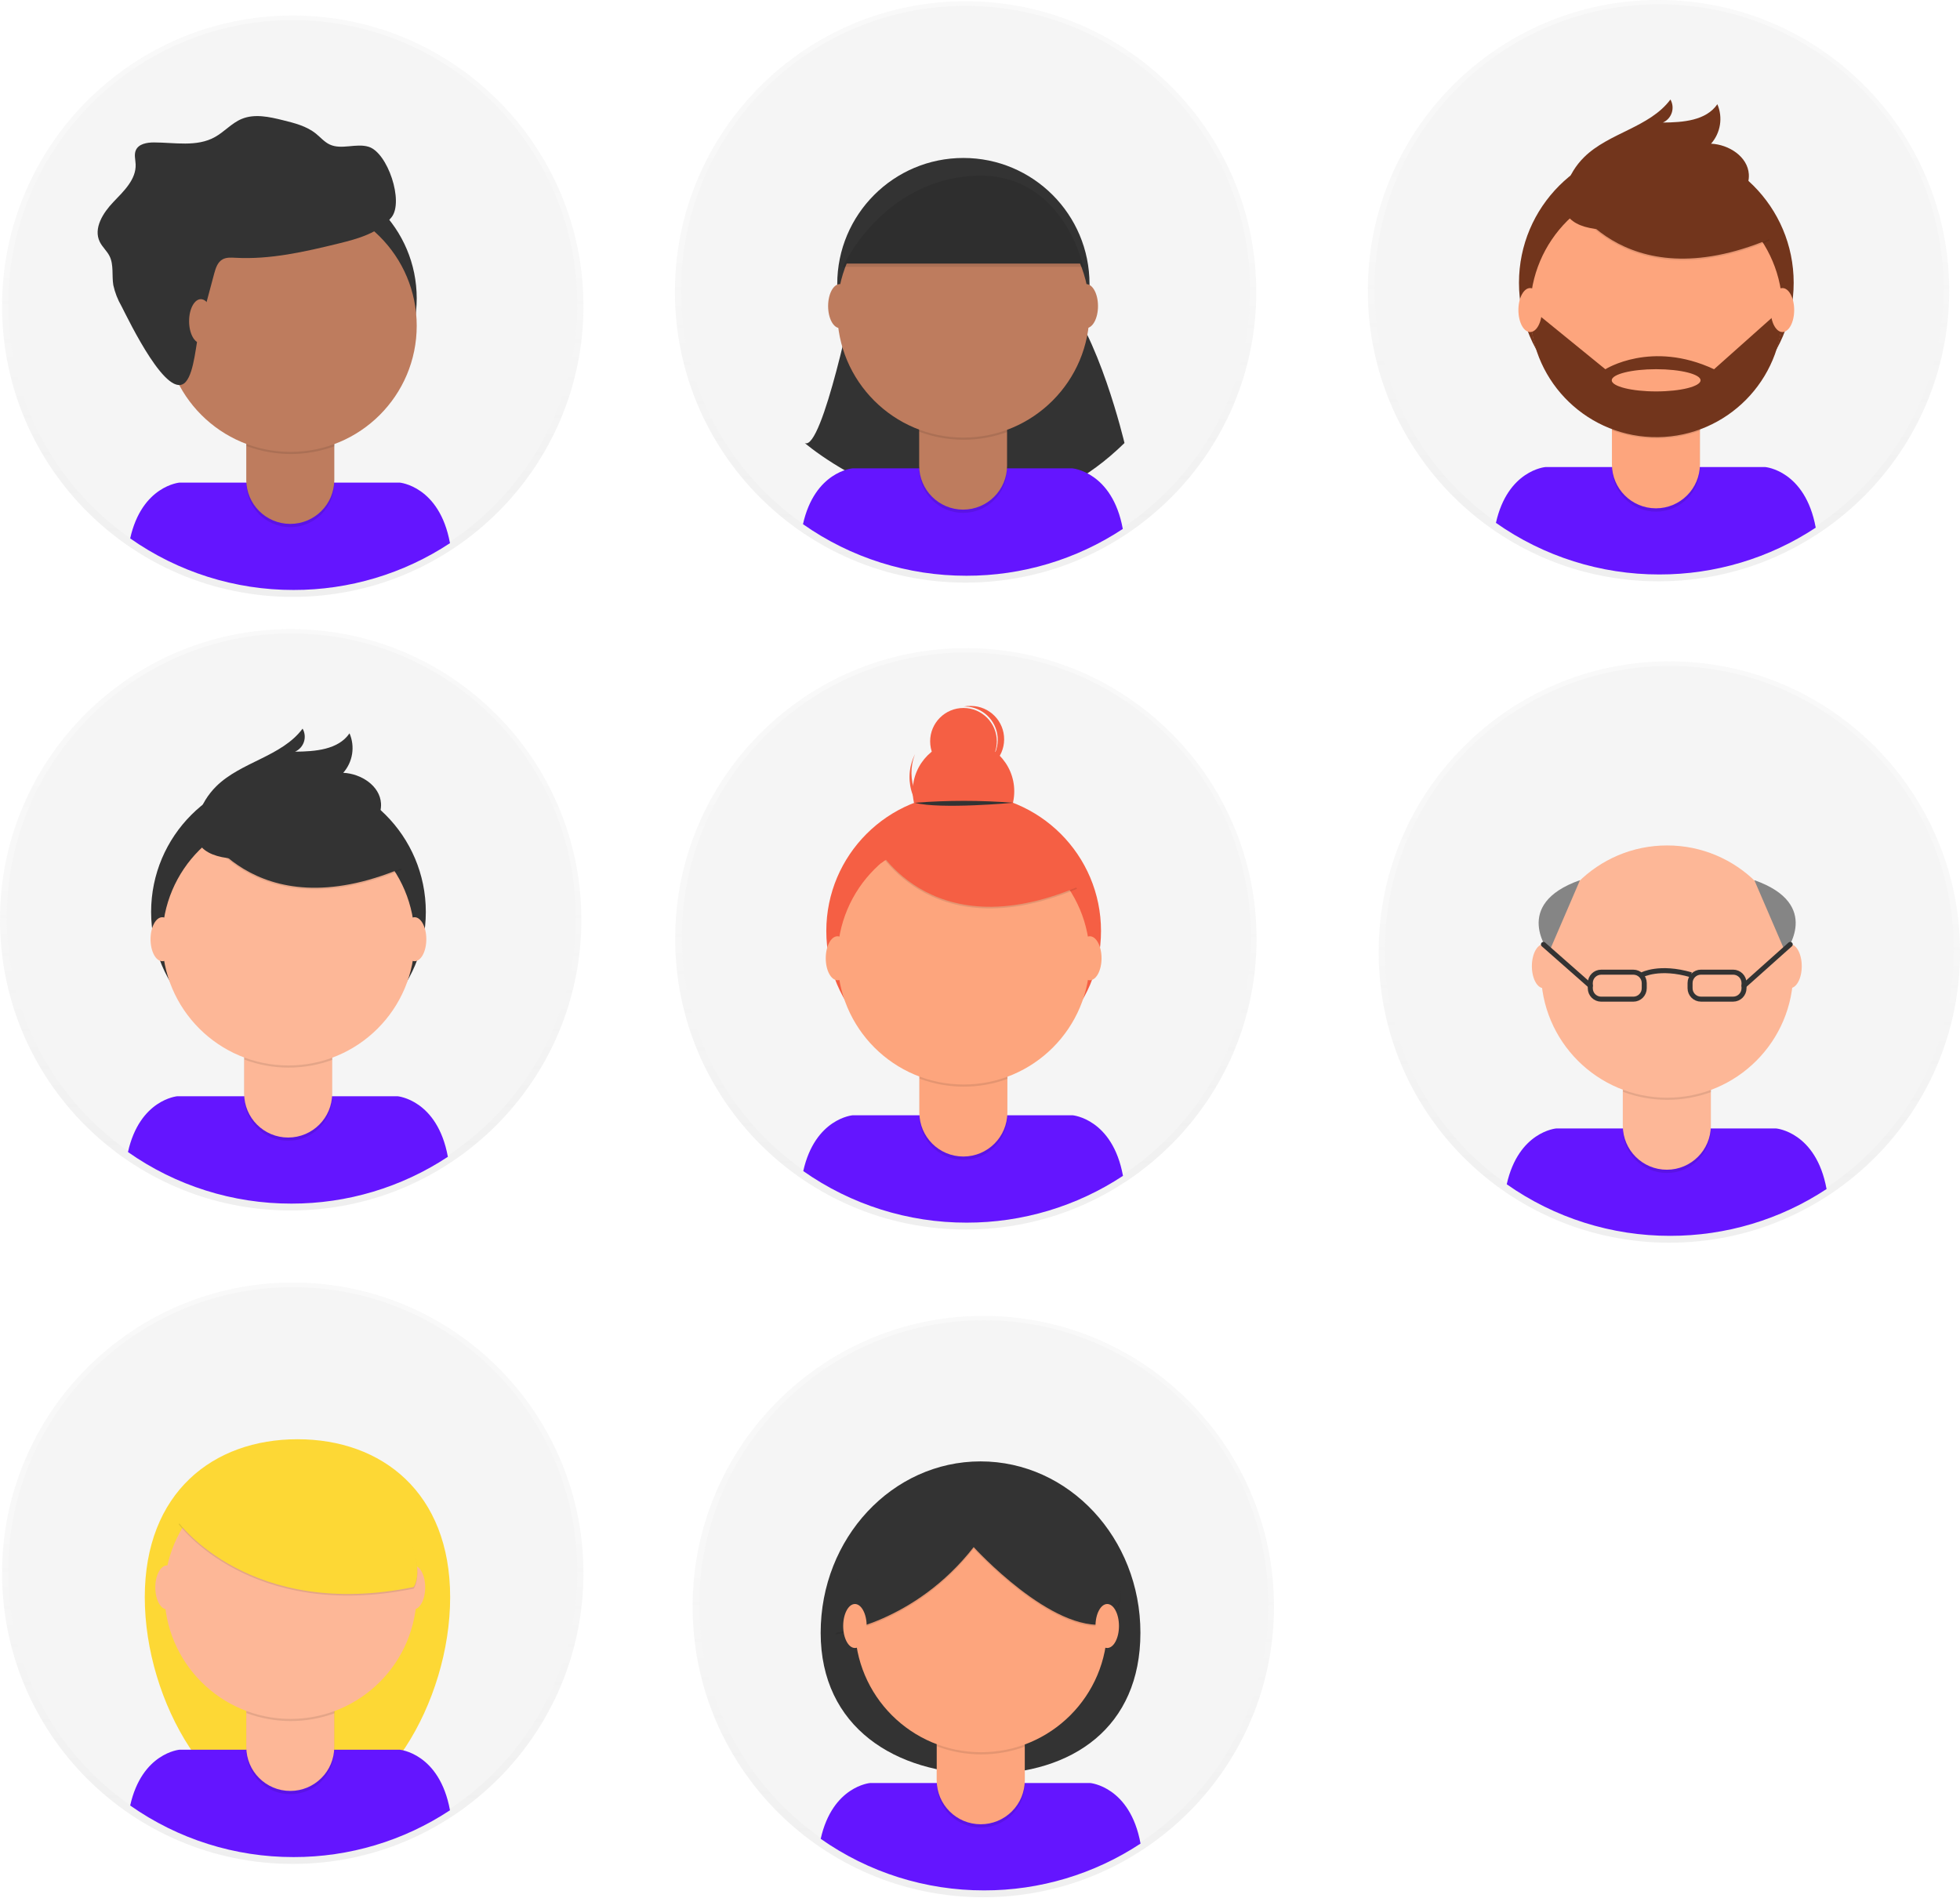
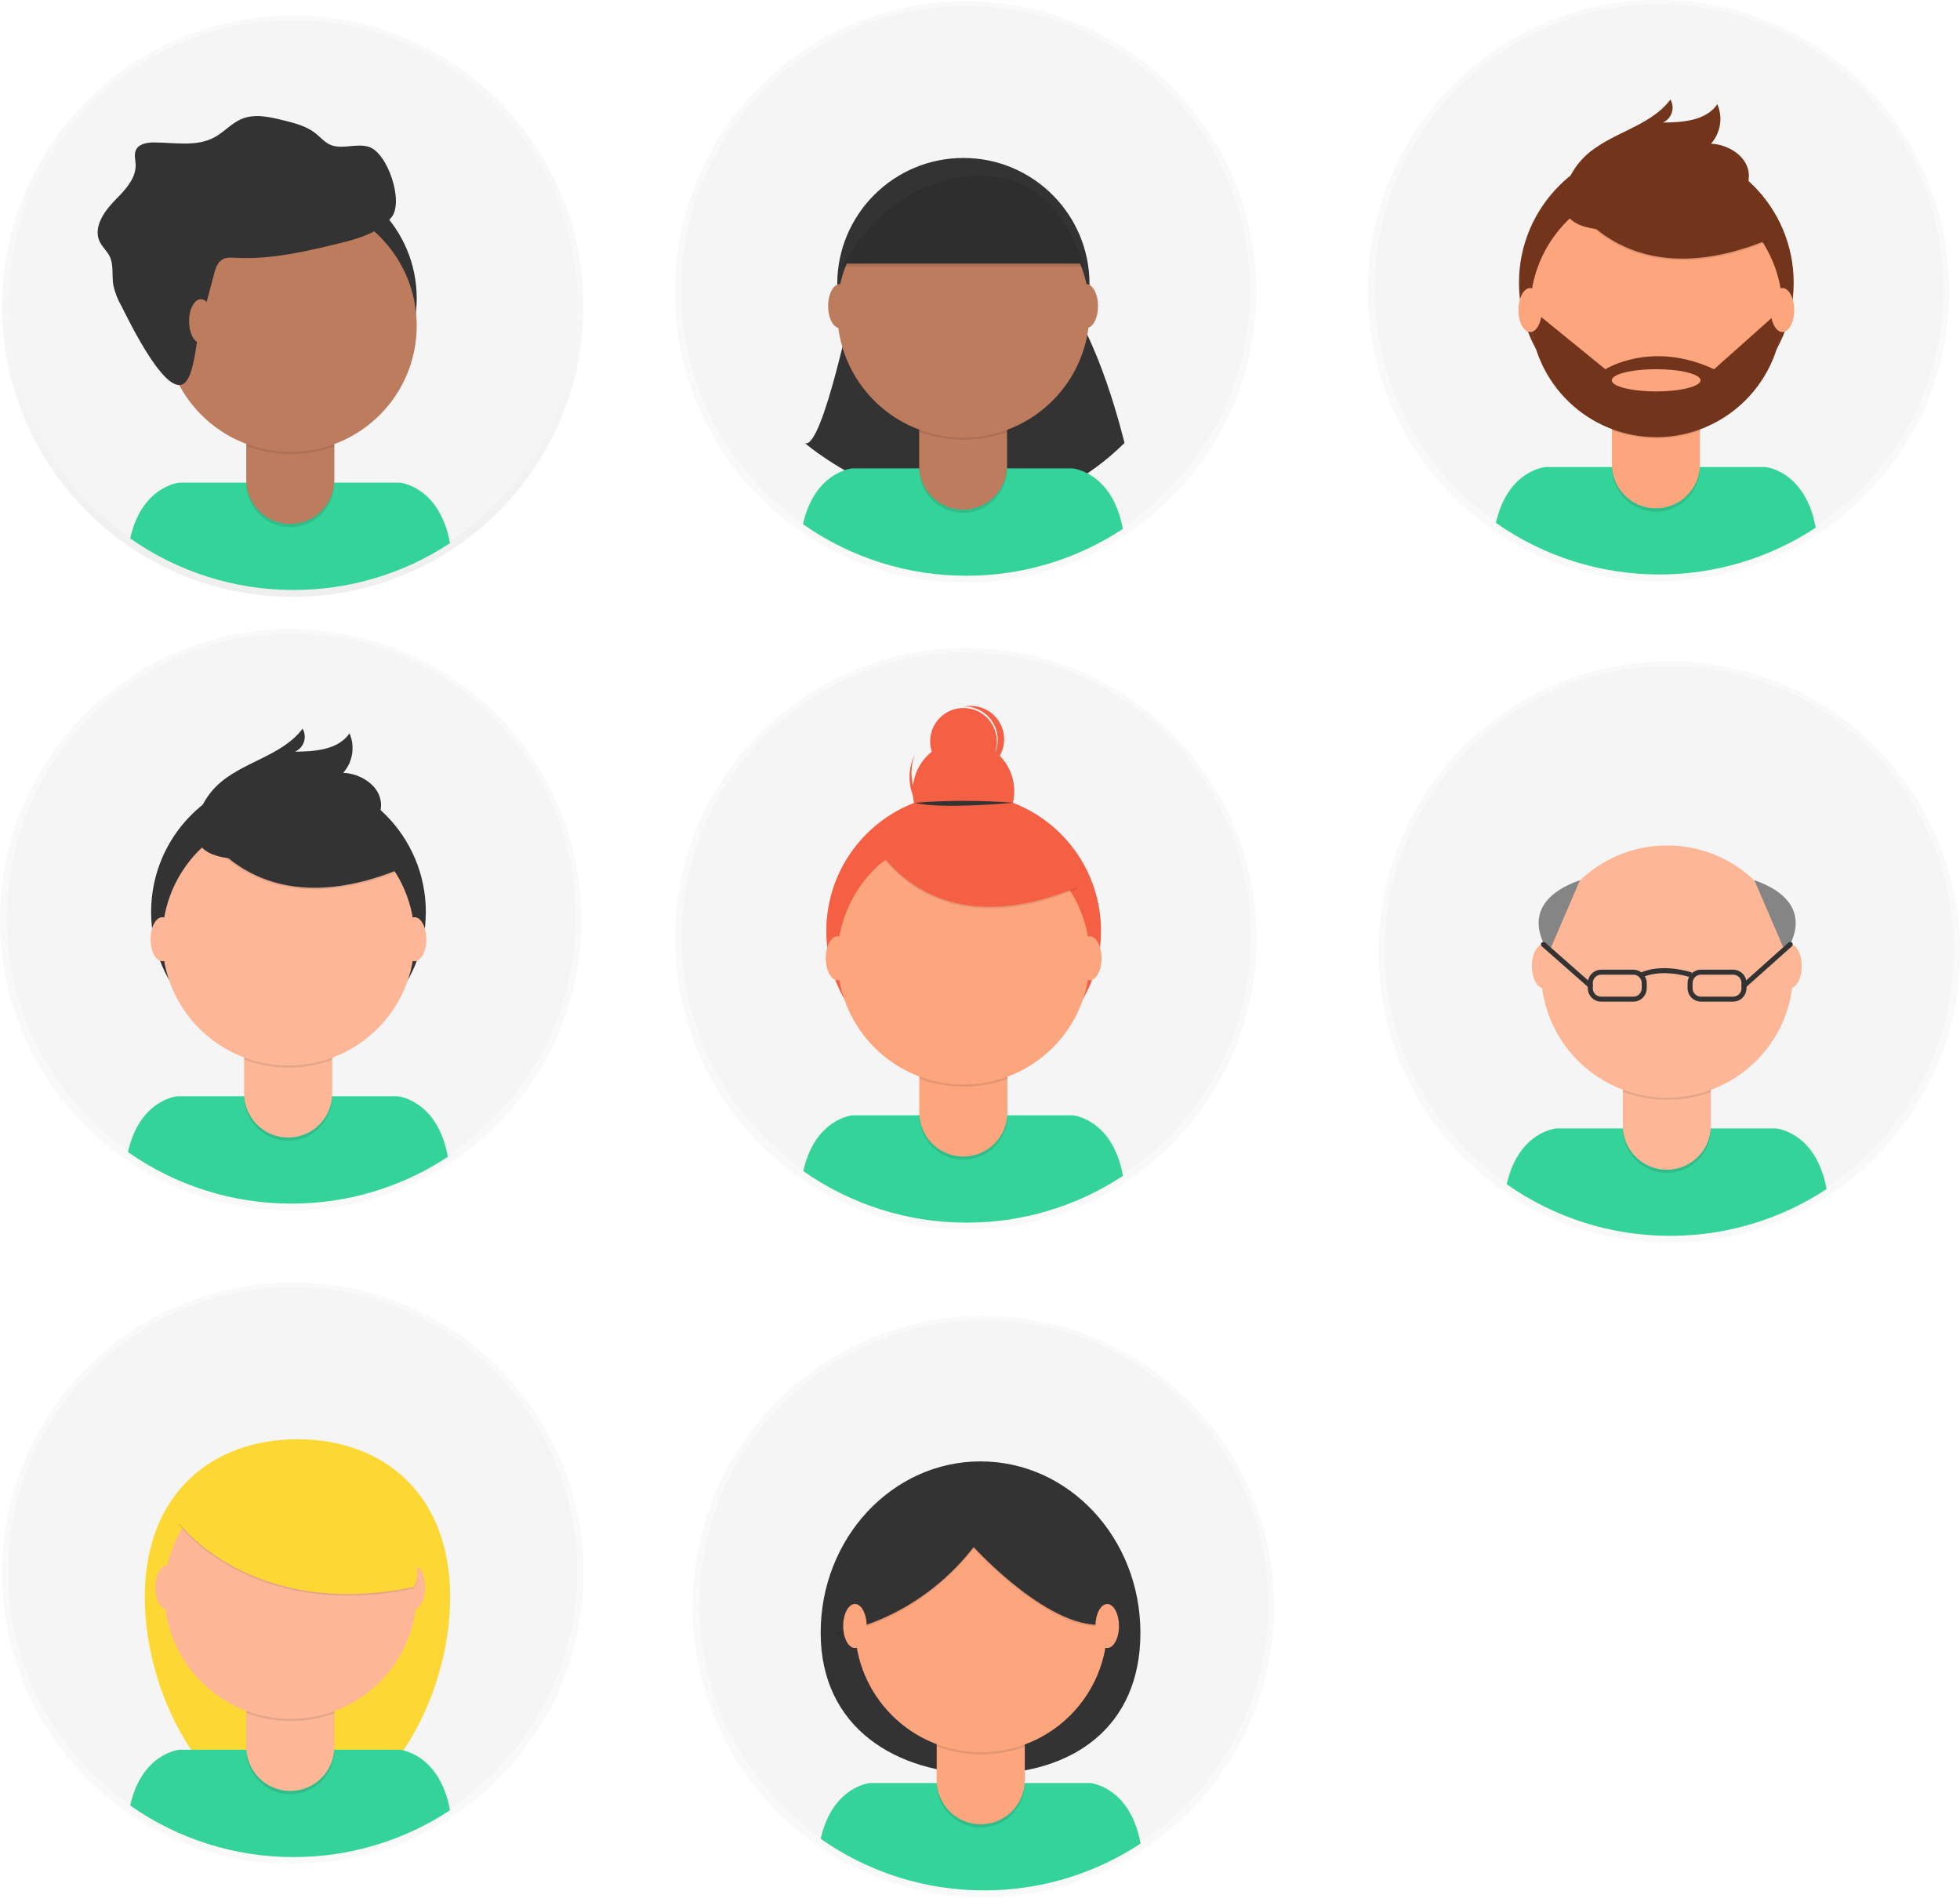
- <svg xmlns="http://www.w3.org/2000/svg" xmlns:xlink="http://www.w3.org/1999/xlink" id="88ce59e9-c4b8-4d1d-9d7a-ce0190159aa8" data-name="Layer 1" width="781.43" height="756.44" viewBox="0 0 781.43 756.44">
+ <svg xmlns="http://www.w3.org/2000/svg" xmlns:xlink="http://www.w3.org/1999/xlink" width="781.43" height="756.44" data-name="Layer 1">
  <defs>
-     <linearGradient id="b3f40125-0363-42ff-a31c-61eb5d655202" x1="116.72" y1="237.98" x2="116.72" y2="6.21" gradientUnits="userSpaceOnUse">
-       <stop offset="0" stop-color="gray" stop-opacity="0.25" />
-       <stop offset="0.54" stop-color="gray" stop-opacity="0.12" />
-       <stop offset="1" stop-color="gray" stop-opacity="0.1" />
+     <linearGradient y2="0" x2="0.5" y1="1" x1="0.5" id="b3f40125-0363-42ff-a31c-61eb5d655202">
+       <stop stop-opacity="0.25" stop-color="gray" offset="0" />
+       <stop stop-opacity="0.12" stop-color="gray" offset="0.54" />
+       <stop stop-opacity="0.1" stop-color="gray" offset="1" />
    </linearGradient>
-     <linearGradient id="27ca4b3e-9552-41ad-8ba5-de2574048d20" x1="385.08" y1="490.21" x2="385.08" y2="258.44" xlink:href="#b3f40125-0363-42ff-a31c-61eb5d655202" />
-     <linearGradient id="98d2c4cc-353c-49f3-ae94-49dceb95b558" x1="384.97" y1="232.29" x2="384.97" y2="0.51" xlink:href="#b3f40125-0363-42ff-a31c-61eb5d655202" />
-     <linearGradient id="1b187342-85ad-4174-acd7-e912b9a9009d" x1="661.23" y1="231.77" x2="661.23" y2="0" xlink:href="#b3f40125-0363-42ff-a31c-61eb5d655202" />
-     <linearGradient id="5629c76b-b43c-4c6e-ad7d-c063ce4611c3" x1="115.89" y1="482.62" x2="115.89" y2="250.85" xlink:href="#b3f40125-0363-42ff-a31c-61eb5d655202" />
-     <linearGradient id="94554b54-cbd9-41c5-8f29-6b4786d89c61" x1="665.55" y1="495.47" x2="665.55" y2="263.7" xlink:href="#b3f40125-0363-42ff-a31c-61eb5d655202" />
-     <linearGradient id="897c833c-fa4a-4dad-90f9-1cb0d950ec3f" x1="116.72" y1="743.15" x2="116.72" y2="511.38" xlink:href="#b3f40125-0363-42ff-a31c-61eb5d655202" />
-     <linearGradient id="b88de7bb-a3e6-477b-a3c4-5c16e389ed83" x1="392.03" y1="756.44" x2="392.03" y2="524.67" xlink:href="#b3f40125-0363-42ff-a31c-61eb5d655202" />
+     <linearGradient xlink:href="#b3f40125-0363-42ff-a31c-61eb5d655202" y2="258.44" x2="385.08" y1="490.21" x1="385.08" id="27ca4b3e-9552-41ad-8ba5-de2574048d20" />
+     <linearGradient xlink:href="#b3f40125-0363-42ff-a31c-61eb5d655202" y2="0.51" x2="384.97" y1="232.29" x1="384.97" id="98d2c4cc-353c-49f3-ae94-49dceb95b558" />
+     <linearGradient xlink:href="#b3f40125-0363-42ff-a31c-61eb5d655202" y2="0" x2="661.23" y1="231.77" x1="661.23" id="1b187342-85ad-4174-acd7-e912b9a9009d" />
+     <linearGradient xlink:href="#b3f40125-0363-42ff-a31c-61eb5d655202" y2="250.85" x2="115.89" y1="482.62" x1="115.89" id="5629c76b-b43c-4c6e-ad7d-c063ce4611c3" />
+     <linearGradient xlink:href="#b3f40125-0363-42ff-a31c-61eb5d655202" y2="263.7" x2="665.55" y1="495.47" x1="665.55" id="94554b54-cbd9-41c5-8f29-6b4786d89c61" />
+     <linearGradient xlink:href="#b3f40125-0363-42ff-a31c-61eb5d655202" y2="511.38" x2="116.72" y1="743.15" x1="116.72" id="897c833c-fa4a-4dad-90f9-1cb0d950ec3f" />
+     <linearGradient xlink:href="#b3f40125-0363-42ff-a31c-61eb5d655202" y2="524.67" x2="392.03" y1="756.44" x1="392.03" id="b88de7bb-a3e6-477b-a3c4-5c16e389ed83" />
  </defs>
-   <g opacity="0.5">
-     <circle cx="116.72" cy="122.09" r="115.89" fill="url(#b3f40125-0363-42ff-a31c-61eb5d655202)" />
+   <g>
+     <g id="svg_1" opacity="0.5">
+       <circle id="svg_2" fill="url(#b3f40125-0363-42ff-a31c-61eb5d655202)" r="115.89" cy="122.09" cx="116.72" />
+     </g>
+     <circle id="svg_3" fill="#f5f5f5" r="113.44" cy="121.46" cx="116.72" />
+     <path id="svg_4" fill="#34d399" d="m117.04,235.22a112.91,112.91 0 0 0 62.36,-18.66c-4.18,-22.84 -20.09,-24.15 -20.09,-24.15l-87.71,0s-15,1.23 -19.7,22.25a112.92,112.92 0 0 0 65.14,20.56z" />
+     <circle id="svg_5" fill="#333" r="50.29" cy="118.96" cx="115.85" />
+     <path id="svg_6" opacity="0.1" d="m98.18,164.57l35.09,0a0,0 0 0 1 0,0l0,28.07a17.54,17.54 0 0 1 -17.54,17.54l0,0a17.54,17.54 0 0 1 -17.54,-17.54l0,-28.07a0,0 0 0 1 -0.01,0z" />
+     <path id="svg_7" fill="#be7c5e" d="m101.53,163.27l28.39,0a3.35,3.35 0 0 1 3.35,3.35l0,24.72a17.54,17.54 0 0 1 -17.54,17.54l0,0a17.54,17.54 0 0 1 -17.54,-17.54l0,-24.72a3.35,3.35 0 0 1 3.34,-3.35z" />
+     <path id="svg_8" opacity="0.1" d="m98.25,177.82a50.5,50.5 0 0 0 35.09,0.1l0,-4.31l-35.09,0l0,4.21z" />
+     <circle id="svg_9" fill="#be7c5e" r="50.29" cy="129.88" cx="115.85" />
+     <path id="svg_10" fill="#333" d="m85.38,109.14c0.59,-2.17 1.33,-4.56 3.28,-5.69c1.54,-0.9 3.45,-0.76 5.23,-0.67c13.9,0.76 27.68,-2.41 41.2,-5.72c7.73,-1.89 16,-4.19 21,-10.42s-1.52,-25.81 -9.13,-28.12c-5,-1.53 -10.8,1.32 -15.54,-0.92c-2.11,-1 -3.66,-2.87 -5.48,-4.33c-3.73,-3 -8.52,-4.21 -13.16,-5.35c-5.42,-1.34 -11.28,-2.65 -16.43,-0.5c-4,1.66 -6.92,5.17 -10.71,7.25c-7.21,4 -16,2.14 -24.26,2.12c-2.79,0 -6.12,0.56 -7.23,3.12c-0.75,1.74 -0.15,3.72 -0.07,5.61c0.24,6 -4.71,10.67 -8.86,15s-8.07,10.51 -5.45,15.89c1,2.05 2.83,3.6 3.87,5.63c1.79,3.52 0.89,7.77 1.54,11.66a29.34,29.34 0 0 0 3.27,8.4c3.08,6 18.55,38.3 25.66,30.09c3.44,-4 4,-15.56 5.39,-20.76q2.88,-11.21 5.88,-22.29z" />
+     <ellipse id="svg_11" fill="#be7c5e" ry="8.77" rx="4.68" cy="128.05" cx="80.07" />
+     <g id="svg_12" opacity="0.5">
+       <circle id="svg_13" fill="url(#27ca4b3e-9552-41ad-8ba5-de2574048d20)" r="115.89" cy="374.32" cx="385.08" />
+     </g>
+     <circle id="svg_14" fill="#f5f5f5" r="113.44" cy="373.58" cx="385.3" />
+     <path id="svg_15" fill="#34d399" d="m385.4,487.47a112.91,112.91 0 0 0 62.32,-18.66c-4.18,-22.84 -20.09,-24.15 -20.09,-24.15l-87.68,0s-15,1.23 -19.7,22.25a112.92,112.92 0 0 0 65.15,20.56z" />
+     <circle id="svg_16" fill="#f55f44" r="54.76" cy="371.19" cx="384.2" />
+     <path id="svg_17" opacity="0.1" d="m366.53,416.8l35.09,0a0,0 0 0 1 0,0l0,28.07a17.54,17.54 0 0 1 -17.54,17.54l0,0a17.54,17.54 0 0 1 -17.54,-17.54l0,-28.07a0,0 0 0 1 -0.01,0z" />
+     <path id="svg_18" fill="#fda57d" d="m369.88,415.5l28.39,0a3.35,3.35 0 0 1 3.35,3.35l0,24.72a17.54,17.54 0 0 1 -17.54,17.54l0,0a17.54,17.54 0 0 1 -17.54,-17.54l0,-24.72a3.35,3.35 0 0 1 3.35,-3.35l-0.01,0z" />
+     <path id="svg_19" opacity="0.1" d="m366.6,430.05a50.5,50.5 0 0 0 35.09,0.1l0,-4.31l-35.09,0l0,4.21z" />
+     <circle id="svg_20" fill="#fda57d" r="50.29" cy="382.11" cx="384.2" />
+     <circle id="svg_21" fill="#f55f44" r="20.24" cy="315.49" cx="384.13" />
+     <circle id="svg_22" fill="#f55f44" r="13.29" cy="295.56" cx="384.13" />
+     <path id="svg_23" fill="#f55f44" d="m375.35,326.59a20.24,20.24 0 0 1 -10.55,-25.88c-0.14,0.28 -0.28,0.57 -0.41,0.86a20.24,20.24 0 1 0 36.94,16.57c0.13,-0.29 0.25,-0.58 0.37,-0.88a20.24,20.24 0 0 1 -26.35,9.33z" />
+     <path id="svg_24" opacity="0.1" d="m348.39,336.37s21.19,43 81,18l-13.92,-21.83l-24.67,-8.86l-42.41,12.69z" />
+     <path id="svg_25" fill="#f55f44" d="m348.39,335.73s21.19,43 81,18l-13.92,-21.83l-24.67,-8.86l-42.41,12.69z" />
+     <path id="svg_26" fill="#333" d="m364.72,320.07a249.85,249.85 0 0 1 39.18,0s-28.94,2.69 -39.18,0z" />
+     <path id="svg_27" fill="#f55f44" d="m387.17,281.46a13.32,13.32 0 0 0 -3,0.23l0.77,0a13.28,13.28 0 0 1 2,26.33a13.28,13.28 0 0 0 0.24,-26.56l-0.01,0z" />
+     <ellipse id="svg_28" fill="#fda57d" ry="8.77" rx="4.68" cy="382.06" cx="333.9" />
+     <ellipse id="svg_29" fill="#fda57d" ry="8.77" rx="4.68" cy="382.06" cx="434.49" />
+     <polygon id="svg_30" fill="#f55f44" points="345.22 337 355.03 331.94 357.24 340.05 351.23 344.14 345.22 337" />
+     <g id="svg_31" opacity="0.5">
+       <circle id="svg_32" fill="url(#98d2c4cc-353c-49f3-ae94-49dceb95b558)" r="115.89" cy="116.4" cx="384.97" />
+     </g>
+     <circle id="svg_33" fill="#f5f5f5" r="113.44" cy="115.77" cx="384.97" />
+     <path id="svg_34" fill="#333" d="m340.72,116.78s-12.86,63.36 -19.88,59.85c0,0 67.7,58.48 127.48,0c0,0 -10.53,-44.65 -25.73,-59.85l-81.87,0z" />
+     <path id="svg_35" fill="#34d399" d="m385.29,229.55a112.91,112.91 0 0 0 62.36,-18.66c-4.18,-22.84 -20.09,-24.15 -20.09,-24.15l-87.72,0s-15,1.23 -19.7,22.25a112.92,112.92 0 0 0 65.15,20.56z" />
+     <circle id="svg_36" fill="#333" r="50.29" cy="113.27" cx="384.09" />
+     <path id="svg_37" opacity="0.1" d="m366.42,158.88l35.09,0a0,0 0 0 1 0,0l0,28.07a17.54,17.54 0 0 1 -17.51,17.54l0,0a17.54,17.54 0 0 1 -17.54,-17.54l0,-28.07a0,0 0 0 1 -0.04,0z" />
+     <path id="svg_38" fill="#be7c5e" d="m369.77,157.58l28.39,0a3.35,3.35 0 0 1 3.35,3.35l0,24.72a17.54,17.54 0 0 1 -17.51,17.54l0,0a17.54,17.54 0 0 1 -17.54,-17.54l0,-24.73a3.35,3.35 0 0 1 3.31,-3.34z" />
+     <path id="svg_39" opacity="0.1" d="m366.49,172.13a50.5,50.5 0 0 0 35.09,0.1l0,-4.31l-35.09,0l0,4.21z" />
+     <circle id="svg_40" fill="#be7c5e" r="50.29" cy="124.18" cx="384.09" />
+     <path id="svg_41" fill="#333" d="m336.02,105.08l95.9,0s-8.19,-38.72 -44.44,-36.25s-51.46,36.25 -51.46,36.25z" />
+     <ellipse id="svg_42" fill="#be7c5e" ry="8.77" rx="4.68" cy="122.04" cx="334.84" />
+     <ellipse id="svg_43" fill="#be7c5e" ry="8.77" rx="4.68" cy="122.04" cx="433.08" />
+     <path id="svg_44" opacity="0.1" d="m336.02,106.38l95.9,0s-8.19,-38.72 -44.44,-36.25s-51.46,36.25 -51.46,36.25z" />
+     <g id="svg_45" opacity="0.5">
+       <circle id="svg_46" fill="url(#1b187342-85ad-4174-acd7-e912b9a9009d)" r="115.89" cy="115.89" cx="661.23" />
+     </g>
+     <circle id="svg_47" fill="#f5f5f5" r="113.44" cy="115.14" cx="661.45" />
+     <path id="svg_48" fill="#34d399" d="m661.55,229.04a112.91,112.91 0 0 0 62.36,-18.66c-4.19,-22.85 -20.09,-24.16 -20.09,-24.16l-87.71,0s-15,1.23 -19.7,22.25a112.92,112.92 0 0 0 65.14,20.57z" />
+     <circle id="svg_49" fill="#72351c" r="54.76" cy="112.75" cx="660.36" />
+     <path id="svg_50" opacity="0.1" d="m642.68,158.36l35.09,0a0,0 0 0 1 0,0l0,28.07a17.54,17.54 0 0 1 -17.54,17.57l0,0a17.54,17.54 0 0 1 -17.54,-17.54l0,-28.1a0,0 0 0 1 -0.01,0z" />
+     <path id="svg_51" fill="#fda57d" d="m646,157.06l28.39,0a3.35,3.35 0 0 1 3.35,3.35l0,24.72a17.54,17.54 0 0 1 -17.54,17.54l0,0a17.54,17.54 0 0 1 -17.54,-17.54l0,-24.72a3.35,3.35 0 0 1 3.35,-3.35l-0.01,0z" />
+     <path id="svg_52" opacity="0.1" d="m642.72,171.61a50.5,50.5 0 0 0 35.09,0.1l0,-4.31l-35.09,0l0,4.21z" />
+     <circle id="svg_53" fill="#fda57d" r="50.29" cy="123.67" cx="660.36" />
+     <path id="svg_54" opacity="0.1" d="m624.54,77.93s21.19,43 81,18l-13.92,-21.83l-24.67,-8.86l-42.41,12.69z" />
+     <path id="svg_55" fill="#72351c" d="m624.54,77.3s21.19,43 81,18l-13.92,-21.83l-24.67,-8.86l-42.41,12.69z" />
+     <path id="svg_56" fill="#72351c" d="m624.35,74.39a29.05,29.05 0 0 1 7.2,-11.71c9.89,-9.78 26.11,-11.84 34.43,-23a6.51,6.51 0 0 1 -3,9.18c8,-0.05 17.21,-0.75 21.71,-7.31a14.91,14.91 0 0 1 -2.51,15.74c7.06,0.32 14.6,5.11 15.06,12.17c0.3,4.7 -2.64,9.15 -6.51,11.85s-8.53,3.91 -13.13,4.91c-13.42,3 -62.01,15.41 -53.25,-11.83z" />
+     <path id="svg_57" fill="#72351c" d="m710.65,124.11l-1.33,0l-25.94,23.11c-25,-11.7 -43.34,0 -43.34,0l-27.2,-22.14l-2.74,0.34a50.29,50.29 0 0 0 100.56,-1.29l-0.01,-0.02zm-50.36,31.95c-9.78,0 -17.71,-2 -17.71,-4.43s7.93,-4.43 17.71,-4.43s17.71,2 17.71,4.43s-7.93,4.43 -17.72,4.43l0.01,0z" />
+     <ellipse id="svg_58" fill="#fda57d" ry="8.77" rx="4.68" cy="123.62" cx="610.05" />
+     <ellipse id="svg_59" fill="#fda57d" ry="8.77" rx="4.68" cy="123.62" cx="710.64" />
+     <g id="svg_60" opacity="0.5">
+       <circle id="svg_61" fill="url(#5629c76b-b43c-4c6e-ad7d-c063ce4611c3)" r="115.89" cy="366.73" cx="115.89" />
+     </g>
+     <circle id="svg_62" fill="#f5f5f5" r="113.44" cy="365.99" cx="116.11" />
+     <path id="svg_63" fill="#34d399" d="m116.21,479.88a112.91,112.91 0 0 0 62.35,-18.66c-4.18,-22.84 -20.09,-24.15 -20.09,-24.15l-87.75,0s-15,1.23 -19.7,22.25a112.92,112.92 0 0 0 65.19,20.56z" />
+     <circle id="svg_64" fill="#333" r="54.76" cy="363.6" cx="115.01" />
+     <path id="svg_65" opacity="0.1" d="m97.34,409.21l35.09,0a0,0 0 0 1 0,0l0,28.07a17.54,17.54 0 0 1 -17.54,17.54l0,0a17.54,17.54 0 0 1 -17.54,-17.54l0,-28.07a0,0 0 0 1 -0.01,0z" />
+     <path id="svg_66" fill="#fdb797" d="m100.69,407.91l28.39,0a3.35,3.35 0 0 1 3.35,3.35l0,24.74a17.54,17.54 0 0 1 -17.54,17.54l0,0a17.54,17.54 0 0 1 -17.55,-17.54l0,-24.75a3.35,3.35 0 0 1 3.35,-3.35l0,0.01z" />
+     <path id="svg_67" opacity="0.1" d="m97.41,422.46a50.5,50.5 0 0 0 35.09,0.1l0,-4.34l-35.09,0l0,4.24z" />
+     <circle id="svg_68" fill="#fdb797" r="50.29" cy="374.52" cx="115.01" />
+     <path id="svg_69" opacity="0.1" d="m79.2,328.77s21.19,43 81,18l-13.92,-21.83l-24.67,-8.86l-42.41,12.69z" />
+     <path id="svg_70" fill="#333" d="m79.2,328.14s21.19,43 81,18l-13.92,-21.83l-24.67,-8.86l-42.41,12.69z" />
+     <path id="svg_71" fill="#333" d="m79.01,325.22a29.05,29.05 0 0 1 7.2,-11.71c9.89,-9.78 26.11,-11.84 34.43,-23a6.51,6.51 0 0 1 -3,9.18c8,-0.05 17.21,-0.75 21.71,-7.31a14.91,14.91 0 0 1 -2.51,15.74c7.06,0.32 14.6,5.11 15.06,12.17c0.3,4.7 -2.64,9.15 -6.51,11.85s-8.54,3.93 -13.14,4.95c-13.42,2.98 -62,15.39 -53.24,-11.87z" />
+     <ellipse id="svg_72" fill="#fdb797" ry="8.77" rx="4.68" cy="374.47" cx="64.7" />
+     <ellipse id="svg_73" fill="#fdb797" ry="8.77" rx="4.68" cy="374.47" cx="165.29" />
+     <g id="svg_74" opacity="0.5">
+       <circle id="svg_75" fill="url(#94554b54-cbd9-41c5-8f29-6b4786d89c61)" r="115.89" cy="379.58" cx="665.55" />
+     </g>
+     <circle id="svg_76" fill="#f5f5f5" r="113.44" cy="378.95" cx="665.55" />
+     <path id="svg_77" fill="#34d399" d="m665.87,492.73a112.91,112.91 0 0 0 62.36,-18.66c-4.18,-22.84 -20.09,-24.15 -20.09,-24.15l-87.72,0s-15,1.23 -19.7,22.25a112.92,112.92 0 0 0 65.15,20.56z" />
+     <path id="svg_78" opacity="0.1" d="m647,422.06l35.09,0a0,0 0 0 1 0,0l0,28.07a17.54,17.54 0 0 1 -17.54,17.54l0,0a17.54,17.54 0 0 1 -17.55,-17.54l0,-28.07a0,0 0 0 1 0,0z" />
+     <path id="svg_79" fill="#fdb797" d="m650.35,420.76l28.39,0a3.35,3.35 0 0 1 3.35,3.35l0,24.72a17.54,17.54 0 0 1 -17.54,17.54l0,0a17.54,17.54 0 0 1 -17.55,-17.54l0,-24.72a3.35,3.35 0 0 1 3.35,-3.35z" />
+     <path id="svg_80" opacity="0.1" d="m647.07,435.31a50.5,50.5 0 0 0 35.09,0.1l0,-4.31l-35.09,0l0,4.21z" />
+     <circle id="svg_81" fill="#fdb797" r="50.29" cy="387.37" cx="664.67" />
+     <ellipse id="svg_82" fill="#fdb797" ry="8.77" rx="4.68" cy="385.22" cx="615.42" />
+     <ellipse id="svg_83" fill="#fdb797" ry="8.77" rx="4.68" cy="385.22" cx="713.66" />
+     <rect id="svg_84" stroke-width="2" stroke-miterlimit="10" stroke="#333" fill="none" ry="4.35" rx="4.35" height="10.76" width="21.51" y="387.61" x="634.03" />
+     <rect id="svg_85" transform="rotate(180 1578.42 857.75)" stroke-width="2" stroke-miterlimit="10" stroke="#333" fill="none" ry="4.35" rx="4.35" height="10.76" width="21.51" y="1317.14" x="2461.52" />
+     <path id="svg_86" stroke-width="2" stroke-miterlimit="10" stroke="#333" fill="none" d="m654.72,388.65s6.82,-3.7 19.5,0" />
+     <path id="svg_87" fill="#858585" d="m699.44,350.92l12.34,28.67s15.09,-19.02 -12.34,-28.67z" />
+     <line id="svg_88" stroke-width="2" stroke-linejoin="round" stroke-linecap="round" stroke="#333" fill="none" y2="376.54" x2="713.74" y1="392.99" x1="695.32" />
+     <path id="svg_89" fill="#858585" d="m629.92,350.92l-12.34,28.67s-15.09,-19.02 12.34,-28.67z" />
+     <line id="svg_90" stroke-width="2" stroke-linejoin="round" stroke-linecap="round" stroke="#333" fill="none" y2="376.54" x2="615.36" y1="392.99" x1="634.03" />
+     <g id="svg_91" opacity="0.5">
+       <circle id="svg_92" fill="url(#897c833c-fa4a-4dad-90f9-1cb0d950ec3f)" r="115.89" cy="627.26" cx="116.72" />
+     </g>
+     <circle id="svg_93" fill="#f5f5f5" r="113.44" cy="626.63" cx="116.72" />
+     <path id="svg_94" fill="#fdd835" d="m179.47,636.83c0,41.78 -27.26,88.29 -60.89,88.29s-60.86,-46.51 -60.86,-88.29s27.26,-63 60.89,-63s60.86,21.23 60.86,63z" />
+     <path id="svg_95" fill="#34d399" d="m117.04,740.42a112.91,112.91 0 0 0 62.36,-18.66c-4.18,-22.84 -20.09,-24.15 -20.09,-24.15l-87.71,0s-15,1.23 -19.7,22.25a112.92,112.92 0 0 0 65.14,20.56z" />
+     <path id="svg_96" opacity="0.1" d="m98.18,669.74l35.09,0a0,0 0 0 1 0,0l0,28.07a17.54,17.54 0 0 1 -17.54,17.54l0,0a17.54,17.54 0 0 1 -17.54,-17.54l0,-28.07a0,0 0 0 1 -0.01,0z" />
+     <path id="svg_97" fill="#fdb797" d="m101.53,668.44l28.39,0a3.35,3.35 0 0 1 3.35,3.35l0,24.72a17.54,17.54 0 0 1 -17.54,17.54l0,0a17.54,17.54 0 0 1 -17.54,-17.54l0,-24.72a3.35,3.35 0 0 1 3.34,-3.35z" />
+     <path id="svg_98" opacity="0.1" d="m98.25,682.99a50.5,50.5 0 0 0 35.09,0.1l0,-4.31l-35.09,0l0,4.21z" />
+     <circle id="svg_99" fill="#fdb797" r="50.29" cy="635.05" cx="115.85" />
+     <ellipse id="svg_100" fill="#fdb797" ry="8.77" rx="4.68" cy="632.9" cx="66.6" />
+     <ellipse id="svg_101" fill="#fdb797" ry="8.77" rx="4.68" cy="632.9" cx="164.84" />
+     <path id="svg_102" opacity="0.1" d="m71.29,607.77s28.43,38.91 93.63,25.62c0,0 7.28,-8.86 -10.44,-36.06s-67.06,-22.77 -83.19,10.44z" />
+     <path id="svg_103" fill="#fdd835" d="m71.29,607.14s28.43,38.91 93.63,25.62c0,0 7.28,-8.86 -10.44,-36.06s-67.06,-22.77 -83.19,10.44z" />
+     <g id="svg_104" opacity="0.5">
+       <circle id="svg_105" fill="url(#b88de7bb-a3e6-477b-a3c4-5c16e389ed83)" r="115.89" cy="640.55" cx="392.03" />
+     </g>
+     <circle id="svg_106" fill="#f5f5f5" r="113.44" cy="639.81" cx="392.26" />
+     <path id="svg_107" fill="#333" d="m454.67,650.99c0,37.74 -27.11,56.31 -62.32,56.31s-65.16,-18.57 -65.16,-56.31s28.54,-68.33 63.74,-68.33s63.74,30.56 63.74,68.33z" />
+     <path id="svg_108" fill="#34d399" d="m392.35,753.7a112.91,112.91 0 0 0 62.37,-18.66c-4.18,-22.84 -20.09,-24.15 -20.09,-24.15l-87.72,0s-15,1.23 -19.7,22.25a112.92,112.92 0 0 0 65.14,20.56z" />
+     <path id="svg_109" opacity="0.1" d="m373.49,683l35.09,0a0,0 0 0 1 0,0l0,28.07a17.54,17.54 0 0 1 -17.58,17.57l0,0a17.54,17.54 0 0 1 -17.54,-17.54l0,-28.1a0,0 0 0 1 0.03,0z" />
+     <path id="svg_110" fill="#fda57d" d="m376.83,681.73l28.39,0a3.35,3.35 0 0 1 3.35,3.35l0,24.72a17.54,17.54 0 0 1 -17.57,17.54l0,0a17.54,17.54 0 0 1 -17.54,-17.54l0,-24.73a3.35,3.35 0 0 1 3.35,-3.35l0.02,0.01z" />
+     <path id="svg_111" opacity="0.1" d="m373.56,696.28a50.5,50.5 0 0 0 35.09,0.1l0,-4.31l-35.09,0l0,4.21z" />
+     <circle id="svg_112" fill="#fda57d" r="50.29" cy="648.33" cx="391.16" />
+     <path id="svg_113" opacity="0.1" d="m333.2,651.62s31.32,-3.8 55,-34.16c0,0 31.32,34.48 53.14,30.68c0,0 12.65,-13.29 0,-26.57s-22.46,-30.05 -39.22,-27.84s-37.33,3.16 -46.18,11.07s-22.74,46.82 -22.74,46.82z" />
+     <path id="svg_114" fill="#333" d="m333.2,650.99s31.32,-3.8 55,-34.16c0,0 31.32,34.48 53.14,30.68c0,0 12.65,-13.29 0,-26.57s-22.46,-30.05 -39.22,-27.84s-37.29,3.12 -46.14,11.12s-22.78,46.77 -22.78,46.77z" />
+     <ellipse id="svg_115" fill="#fda57d" ry="8.77" rx="4.68" cy="648.29" cx="340.85" />
+     <ellipse id="svg_116" fill="#fda57d" ry="8.77" rx="4.68" cy="648.29" cx="441.44" />
  </g>
-   <circle cx="116.72" cy="121.46" r="113.44" fill="#f5f5f5" />
-   <path d="M326.32,307a112.91,112.91,0,0,0,62.36-18.66c-4.18-22.84-20.09-24.15-20.09-24.15H280.88s-15,1.23-19.7,22.25A112.92,112.92,0,0,0,326.32,307Z" transform="translate(-209.28 -71.78)" fill="#6415ff" />
-   <circle cx="115.85" cy="118.96" r="50.29" fill="#333" />
-   <path d="M98.18,164.57h35.09a0,0,0,0,1,0,0v28.07a17.54,17.54,0,0,1-17.54,17.54h0a17.54,17.54,0,0,1-17.54-17.54V164.57A0,0,0,0,1,98.18,164.57Z" opacity="0.1" />
-   <path d="M101.53,163.27h28.39a3.35,3.35,0,0,1,3.35,3.35v24.72a17.54,17.54,0,0,1-17.54,17.54h0a17.54,17.54,0,0,1-17.54-17.54V166.62A3.35,3.35,0,0,1,101.53,163.27Z" fill="#be7c5e" />
-   <path d="M307.53,249.6a50.5,50.5,0,0,0,35.09.1v-4.31H307.53Z" transform="translate(-209.28 -71.78)" opacity="0.1" />
-   <circle cx="115.85" cy="129.88" r="50.29" fill="#be7c5e" />
-   <path d="M294.66,180.92c.59-2.17,1.33-4.56,3.28-5.69,1.54-.9,3.45-.76,5.23-.67,13.9.76,27.68-2.41,41.2-5.72,7.73-1.89,16-4.19,21-10.42s-1.52-25.81-9.13-28.12c-5-1.53-10.8,1.32-15.54-.92-2.11-1-3.66-2.87-5.48-4.33-3.73-3-8.52-4.21-13.16-5.35-5.42-1.34-11.28-2.65-16.43-.5-4,1.66-6.92,5.17-10.71,7.25-7.21,4-16,2.14-24.26,2.12-2.79,0-6.12.56-7.23,3.12-.75,1.74-.15,3.72-.07,5.61.24,6-4.71,10.67-8.86,15s-8.07,10.51-5.45,15.89c1,2.05,2.83,3.6,3.87,5.63,1.79,3.52.89,7.77,1.54,11.66a29.34,29.34,0,0,0,3.27,8.4c3.08,6,18.55,38.3,25.66,30.09,3.44-4,4-15.56,5.39-20.76Q291.66,192,294.66,180.92Z" transform="translate(-209.28 -71.78)" fill="#333" />
-   <ellipse cx="80.07" cy="128.05" rx="4.68" ry="8.77" fill="#be7c5e" />
-   <g opacity="0.5">
-     <circle cx="385.08" cy="374.32" r="115.89" fill="url(#27ca4b3e-9552-41ad-8ba5-de2574048d20)" />
-   </g>
-   <circle cx="385.3" cy="373.58" r="113.44" fill="#f5f5f5" />
-   <path d="M594.68,559.25A112.91,112.91,0,0,0,657,540.59c-4.18-22.84-20.09-24.15-20.09-24.15H549.23s-15,1.23-19.7,22.25A112.92,112.92,0,0,0,594.68,559.25Z" transform="translate(-209.28 -71.78)" fill="#6415ff" />
-   <circle cx="384.2" cy="371.19" r="54.76" fill="#f55f44" />
-   <path d="M366.53,416.8h35.09a0,0,0,0,1,0,0v28.07a17.54,17.54,0,0,1-17.54,17.54h0a17.54,17.54,0,0,1-17.54-17.54V416.8A0,0,0,0,1,366.53,416.8Z" opacity="0.1" />
-   <path d="M369.88,415.5h28.39a3.35,3.35,0,0,1,3.35,3.35v24.72a17.54,17.54,0,0,1-17.54,17.54h0a17.54,17.54,0,0,1-17.54-17.54V418.85a3.35,3.35,0,0,1,3.35-3.35Z" fill="#fda57d" />
-   <path d="M575.88,501.83a50.5,50.5,0,0,0,35.09.1v-4.31H575.88Z" transform="translate(-209.28 -71.78)" opacity="0.1" />
-   <circle cx="384.2" cy="382.11" r="50.29" fill="#fda57d" />
-   <circle cx="384.13" cy="315.49" r="20.24" fill="#f55f44" />
-   <circle cx="384.13" cy="295.56" r="13.29" fill="#f55f44" />
-   <path d="M584.63,398.37a20.24,20.24,0,0,1-10.55-25.88c-.14.28-.28.57-.41.86a20.24,20.24,0,1,0,36.94,16.57c.13-.29.25-.58.37-.88A20.24,20.24,0,0,1,584.63,398.37Z" transform="translate(-209.28 -71.78)" fill="#f55f44" />
-   <path d="M557.67,408.15s21.19,43,81,18l-13.92-21.83-24.67-8.86Z" transform="translate(-209.28 -71.78)" opacity="0.1" />
-   <path d="M557.67,407.51s21.19,43,81,18l-13.92-21.83-24.67-8.86Z" transform="translate(-209.28 -71.78)" fill="#f55f44" />
-   <path d="M574,391.85a249.85,249.85,0,0,1,39.18,0S584.24,394.54,574,391.85Z" transform="translate(-209.28 -71.78)" fill="#333" />
-   <path d="M596.45,353.24a13.32,13.32,0,0,0-3,.23h.77a13.28,13.28,0,0,1,2,26.33,13.28,13.28,0,0,0,.24-26.56Z" transform="translate(-209.28 -71.78)" fill="#f55f44" />
-   <ellipse cx="333.9" cy="382.06" rx="4.68" ry="8.77" fill="#fda57d" />
-   <ellipse cx="434.49" cy="382.06" rx="4.68" ry="8.77" fill="#fda57d" />
-   <polygon points="345.22 337 355.03 331.94 357.24 340.05 351.23 344.14 345.22 337" fill="#f55f44" />
-   <g opacity="0.5">
-     <circle cx="384.97" cy="116.4" r="115.89" fill="url(#98d2c4cc-353c-49f3-ae94-49dceb95b558)" />
-   </g>
-   <circle cx="384.97" cy="115.77" r="113.44" fill="#f5f5f5" />
-   <path d="M550,188.56s-12.86,63.36-19.88,59.85c0,0,67.7,58.48,127.48,0,0,0-10.53-44.65-25.73-59.85Z" transform="translate(-209.28 -71.78)" fill="#333" />
-   <path d="M594.57,301.33a112.91,112.91,0,0,0,62.36-18.66c-4.18-22.84-20.09-24.15-20.09-24.15H549.12s-15,1.23-19.7,22.25A112.92,112.92,0,0,0,594.57,301.33Z" transform="translate(-209.28 -71.78)" fill="#6415ff" />
-   <circle cx="384.09" cy="113.27" r="50.29" fill="#333" />
-   <path d="M366.42,158.88h35.09a0,0,0,0,1,0,0v28.07A17.54,17.54,0,0,1,384,204.49h0a17.54,17.54,0,0,1-17.54-17.54V158.88A0,0,0,0,1,366.42,158.88Z" opacity="0.1" />
-   <path d="M369.77,157.58h28.39a3.35,3.35,0,0,1,3.35,3.35v24.72A17.54,17.54,0,0,1,384,203.19h0a17.54,17.54,0,0,1-17.54-17.54V160.92A3.35,3.35,0,0,1,369.77,157.58Z" fill="#be7c5e" />
-   <path d="M575.77,243.91a50.5,50.5,0,0,0,35.09.1v-4.31H575.77Z" transform="translate(-209.28 -71.78)" opacity="0.1" />
-   <circle cx="384.09" cy="124.18" r="50.29" fill="#be7c5e" />
-   <path d="M545.3,176.86h95.9s-8.19-38.72-44.44-36.25S545.3,176.86,545.3,176.86Z" transform="translate(-209.28 -71.78)" fill="#333" />
-   <ellipse cx="334.84" cy="122.04" rx="4.68" ry="8.77" fill="#be7c5e" />
-   <ellipse cx="433.08" cy="122.04" rx="4.68" ry="8.77" fill="#be7c5e" />
-   <path d="M545.3,178.16h95.9s-8.19-38.72-44.44-36.25S545.3,178.16,545.3,178.16Z" transform="translate(-209.28 -71.78)" opacity="0.1" />
-   <g opacity="0.5">
-     <circle cx="661.23" cy="115.89" r="115.89" fill="url(#1b187342-85ad-4174-acd7-e912b9a9009d)" />
-   </g>
-   <circle cx="661.45" cy="115.14" r="113.44" fill="#f5f5f5" />
-   <path d="M870.83,300.82a112.91,112.91,0,0,0,62.36-18.66C929,259.31,913.1,258,913.1,258H825.39s-15,1.23-19.7,22.25A112.92,112.92,0,0,0,870.83,300.82Z" transform="translate(-209.28 -71.78)" fill="#6415ff" />
-   <circle cx="660.36" cy="112.75" r="54.76" fill="#72351c" />
-   <path d="M642.68,158.36h35.09a0,0,0,0,1,0,0v28.07A17.54,17.54,0,0,1,660.23,204h0a17.54,17.54,0,0,1-17.54-17.54V158.36A0,0,0,0,1,642.68,158.36Z" opacity="0.1" />
-   <path d="M646,157.06h28.39a3.35,3.35,0,0,1,3.35,3.35v24.72a17.54,17.54,0,0,1-17.54,17.54h0a17.54,17.54,0,0,1-17.54-17.54V160.41a3.35,3.35,0,0,1,3.35-3.35Z" fill="#fda57d" />
-   <path d="M852,243.39a50.5,50.5,0,0,0,35.09.1v-4.31H852Z" transform="translate(-209.28 -71.78)" opacity="0.1" />
-   <circle cx="660.36" cy="123.67" r="50.29" fill="#fda57d" />
-   <path d="M833.82,149.71s21.19,43,81,18l-13.92-21.83-24.67-8.86Z" transform="translate(-209.28 -71.78)" opacity="0.1" />
-   <path d="M833.82,149.08s21.19,43,81,18l-13.92-21.83-24.67-8.86Z" transform="translate(-209.28 -71.78)" fill="#72351c" />
-   <path d="M833.63,146.17a29.05,29.05,0,0,1,7.2-11.71c9.89-9.78,26.11-11.84,34.43-23a6.51,6.51,0,0,1-3,9.18c8-.05,17.21-.75,21.71-7.31a14.91,14.91,0,0,1-2.51,15.74c7.06.32,14.6,5.11,15.06,12.17.3,4.7-2.64,9.15-6.51,11.85S891.48,157,886.88,158C873.46,161,824.87,173.41,833.63,146.17Z" transform="translate(-209.28 -71.78)" fill="#72351c" />
-   <path d="M919.93,195.89h-1.33L892.66,219c-25-11.7-43.34,0-43.34,0l-27.2-22.14-2.74.34a50.29,50.29,0,0,0,100.56-1.29Zm-50.36,31.95c-9.78,0-17.71-2-17.71-4.43s7.93-4.43,17.71-4.43,17.71,2,17.71,4.43S879.35,227.84,869.56,227.84Z" transform="translate(-209.28 -71.78)" fill="#72351c" />
-   <ellipse cx="610.05" cy="123.62" rx="4.68" ry="8.77" fill="#fda57d" />
-   <ellipse cx="710.64" cy="123.62" rx="4.68" ry="8.77" fill="#fda57d" />
-   <g opacity="0.5">
-     <circle cx="115.89" cy="366.73" r="115.89" fill="url(#5629c76b-b43c-4c6e-ad7d-c063ce4611c3)" />
-   </g>
-   <circle cx="116.11" cy="365.99" r="113.44" fill="#f5f5f5" />
-   <path d="M325.49,551.66A112.91,112.91,0,0,0,387.84,533c-4.18-22.84-20.09-24.15-20.09-24.15H280s-15,1.23-19.7,22.25A112.92,112.92,0,0,0,325.49,551.66Z" transform="translate(-209.28 -71.78)" fill="#6415ff" />
-   <circle cx="115.01" cy="363.6" r="54.76" fill="#333" />
-   <path d="M97.34,409.21h35.09a0,0,0,0,1,0,0v28.07a17.54,17.54,0,0,1-17.54,17.54h0a17.54,17.54,0,0,1-17.54-17.54V409.21A0,0,0,0,1,97.34,409.21Z" opacity="0.1" />
-   <path d="M100.69,407.91h28.39a3.35,3.35,0,0,1,3.35,3.35V436a17.54,17.54,0,0,1-17.54,17.54h0A17.54,17.54,0,0,1,97.34,436V411.25a3.35,3.35,0,0,1,3.35-3.35Z" fill="#fdb797" />
-   <path d="M306.69,494.24a50.5,50.5,0,0,0,35.09.1V490H306.69Z" transform="translate(-209.28 -71.78)" opacity="0.1" />
-   <circle cx="115.01" cy="374.52" r="50.29" fill="#fdb797" />
-   <path d="M288.48,400.55s21.19,43,81,18l-13.92-21.83-24.67-8.86Z" transform="translate(-209.28 -71.78)" opacity="0.1" />
-   <path d="M288.48,399.92s21.19,43,81,18l-13.92-21.83-24.67-8.86Z" transform="translate(-209.28 -71.78)" fill="#333" />
-   <path d="M288.29,397a29.05,29.05,0,0,1,7.2-11.71c9.89-9.78,26.11-11.84,34.43-23a6.51,6.51,0,0,1-3,9.18c8-.05,17.21-.75,21.71-7.31a14.91,14.91,0,0,1-2.51,15.74c7.06.32,14.6,5.11,15.06,12.17.3,4.7-2.64,9.15-6.51,11.85s-8.54,3.93-13.14,4.95C328.11,411.85,279.53,424.26,288.29,397Z" transform="translate(-209.28 -71.78)" fill="#333" />
-   <ellipse cx="64.7" cy="374.47" rx="4.68" ry="8.77" fill="#fdb797" />
-   <ellipse cx="165.29" cy="374.47" rx="4.68" ry="8.77" fill="#fdb797" />
-   <g opacity="0.5">
-     <circle cx="665.55" cy="379.58" r="115.89" fill="url(#94554b54-cbd9-41c5-8f29-6b4786d89c61)" />
-   </g>
-   <circle cx="665.55" cy="378.95" r="113.44" fill="#f5f5f5" />
-   <path d="M875.15,564.51a112.91,112.91,0,0,0,62.36-18.66c-4.18-22.84-20.09-24.15-20.09-24.15H829.7s-15,1.23-19.7,22.25A112.92,112.92,0,0,0,875.15,564.51Z" transform="translate(-209.28 -71.78)" fill="#6415ff" />
-   <path d="M647,422.06h35.09a0,0,0,0,1,0,0v28.07a17.54,17.54,0,0,1-17.54,17.54h0A17.54,17.54,0,0,1,647,450.13V422.06A0,0,0,0,1,647,422.06Z" opacity="0.1" />
-   <path d="M650.35,420.76h28.39a3.35,3.35,0,0,1,3.35,3.35v24.72a17.54,17.54,0,0,1-17.54,17.54h0A17.54,17.54,0,0,1,647,448.83V424.11a3.35,3.35,0,0,1,3.35-3.35Z" fill="#fdb797" />
-   <path d="M856.35,507.09a50.5,50.5,0,0,0,35.09.1v-4.31H856.35Z" transform="translate(-209.28 -71.78)" opacity="0.1" />
-   <circle cx="664.67" cy="387.37" r="50.29" fill="#fdb797" />
-   <ellipse cx="615.42" cy="385.22" rx="4.68" ry="8.77" fill="#fdb797" />
-   <ellipse cx="713.66" cy="385.22" rx="4.68" ry="8.77" fill="#fdb797" />
-   <rect x="634.03" y="387.61" width="21.51" height="10.76" rx="4.35" ry="4.35" fill="none" stroke="#333" stroke-miterlimit="10" stroke-width="2" />
-   <rect x="883.1" y="459.39" width="21.51" height="10.76" rx="4.35" ry="4.35" transform="translate(1578.42 857.75) rotate(180)" fill="none" stroke="#333" stroke-miterlimit="10" stroke-width="2" />
-   <path d="M864,460.43s6.82-3.7,19.5,0" transform="translate(-209.28 -71.78)" fill="none" stroke="#333" stroke-miterlimit="10" stroke-width="2" />
-   <path d="M908.72,422.7l12.34,28.67S936.15,432.35,908.72,422.7Z" transform="translate(-209.28 -71.78)" fill="#858585" />
-   <line x1="695.32" y1="392.99" x2="713.74" y2="376.54" fill="none" stroke="#333" stroke-linecap="round" stroke-linejoin="round" stroke-width="2" />
-   <path d="M839.2,422.7l-12.34,28.67S811.77,432.35,839.2,422.7Z" transform="translate(-209.28 -71.78)" fill="#858585" />
-   <line x1="634.03" y1="392.99" x2="615.36" y2="376.54" fill="none" stroke="#333" stroke-linecap="round" stroke-linejoin="round" stroke-width="2" />
-   <g opacity="0.5">
-     <circle cx="116.72" cy="627.26" r="115.89" fill="url(#897c833c-fa4a-4dad-90f9-1cb0d950ec3f)" />
-   </g>
-   <circle cx="116.72" cy="626.63" r="113.44" fill="#f5f5f5" />
-   <path d="M388.75,708.61c0,41.78-27.26,88.29-60.89,88.29S267,750.39,267,708.61s27.26-63,60.89-63S388.75,666.84,388.75,708.61Z" transform="translate(-209.28 -71.78)" fill="#fdd835" />
-   <path d="M326.32,812.2a112.91,112.91,0,0,0,62.36-18.66c-4.18-22.84-20.09-24.15-20.09-24.15H280.88s-15,1.23-19.7,22.25A112.92,112.92,0,0,0,326.32,812.2Z" transform="translate(-209.28 -71.78)" fill="#6415ff" />
-   <path d="M98.18,669.74h35.09a0,0,0,0,1,0,0v28.07a17.54,17.54,0,0,1-17.54,17.54h0a17.54,17.54,0,0,1-17.54-17.54V669.74A0,0,0,0,1,98.18,669.74Z" opacity="0.1" />
-   <path d="M101.53,668.44h28.39a3.35,3.35,0,0,1,3.35,3.35v24.72a17.54,17.54,0,0,1-17.54,17.54h0a17.54,17.54,0,0,1-17.54-17.54V671.79A3.35,3.35,0,0,1,101.53,668.44Z" fill="#fdb797" />
-   <path d="M307.53,754.77a50.5,50.5,0,0,0,35.09.1v-4.31H307.53Z" transform="translate(-209.28 -71.78)" opacity="0.1" />
-   <circle cx="115.85" cy="635.05" r="50.29" fill="#fdb797" />
-   <ellipse cx="66.6" cy="632.9" rx="4.68" ry="8.77" fill="#fdb797" />
-   <ellipse cx="164.84" cy="632.9" rx="4.68" ry="8.77" fill="#fdb797" />
-   <path d="M280.57,679.55S309,718.46,374.2,705.17c0,0,7.28-8.86-10.44-36.06S296.7,646.34,280.57,679.55Z" transform="translate(-209.28 -71.78)" opacity="0.1" />
-   <path d="M280.57,678.92S309,717.83,374.2,704.54c0,0,7.28-8.86-10.44-36.06S296.7,645.71,280.57,678.92Z" transform="translate(-209.28 -71.78)" fill="#fdd835" />
-   <g opacity="0.5">
-     <circle cx="392.03" cy="640.55" r="115.89" fill="url(#b88de7bb-a3e6-477b-a3c4-5c16e389ed83)" />
-   </g>
-   <circle cx="392.26" cy="639.81" r="113.44" fill="#f5f5f5" />
-   <path d="M663.95,722.77c0,37.74-27.11,56.31-62.32,56.31s-65.16-18.57-65.16-56.31,28.54-68.33,63.74-68.33S663.95,685,663.95,722.77Z" transform="translate(-209.28 -71.78)" fill="#333" />
-   <path d="M601.63,825.48A112.91,112.91,0,0,0,664,806.82c-4.18-22.84-20.09-24.15-20.09-24.15H556.19s-15,1.23-19.7,22.25A112.92,112.92,0,0,0,601.63,825.48Z" transform="translate(-209.28 -71.78)" fill="#6415ff" />
-   <path d="M373.49,683h35.09a0,0,0,0,1,0,0v28.07A17.54,17.54,0,0,1,391,728.64h0a17.54,17.54,0,0,1-17.54-17.54V683A0,0,0,0,1,373.49,683Z" opacity="0.1" />
-   <path d="M376.83,681.73h28.39a3.35,3.35,0,0,1,3.35,3.35V709.8A17.54,17.54,0,0,1,391,727.34h0a17.54,17.54,0,0,1-17.54-17.54V685.07a3.35,3.35,0,0,1,3.35-3.35Z" fill="#fda57d" />
-   <path d="M582.84,768.06a50.5,50.5,0,0,0,35.09.1v-4.31H582.84Z" transform="translate(-209.28 -71.78)" opacity="0.1" />
-   <circle cx="391.16" cy="648.33" r="50.29" fill="#fda57d" />
-   <path d="M542.48,723.4s31.32-3.8,55-34.16c0,0,31.32,34.48,53.14,30.68,0,0,12.65-13.29,0-26.57s-22.46-30.05-39.22-27.84-37.33,3.16-46.18,11.07S542.48,723.4,542.48,723.4Z" transform="translate(-209.28 -71.78)" opacity="0.1" />
-   <path d="M542.48,722.77s31.32-3.8,55-34.16c0,0,31.32,34.48,53.14,30.68,0,0,12.65-13.29,0-26.57s-22.46-30.05-39.22-27.84S574.11,668,565.26,676,542.48,722.77,542.48,722.77Z" transform="translate(-209.28 -71.78)" fill="#333" />
-   <ellipse cx="340.85" cy="648.29" rx="4.68" ry="8.77" fill="#fda57d" />
-   <ellipse cx="441.44" cy="648.29" rx="4.68" ry="8.77" fill="#fda57d" />
</svg>
